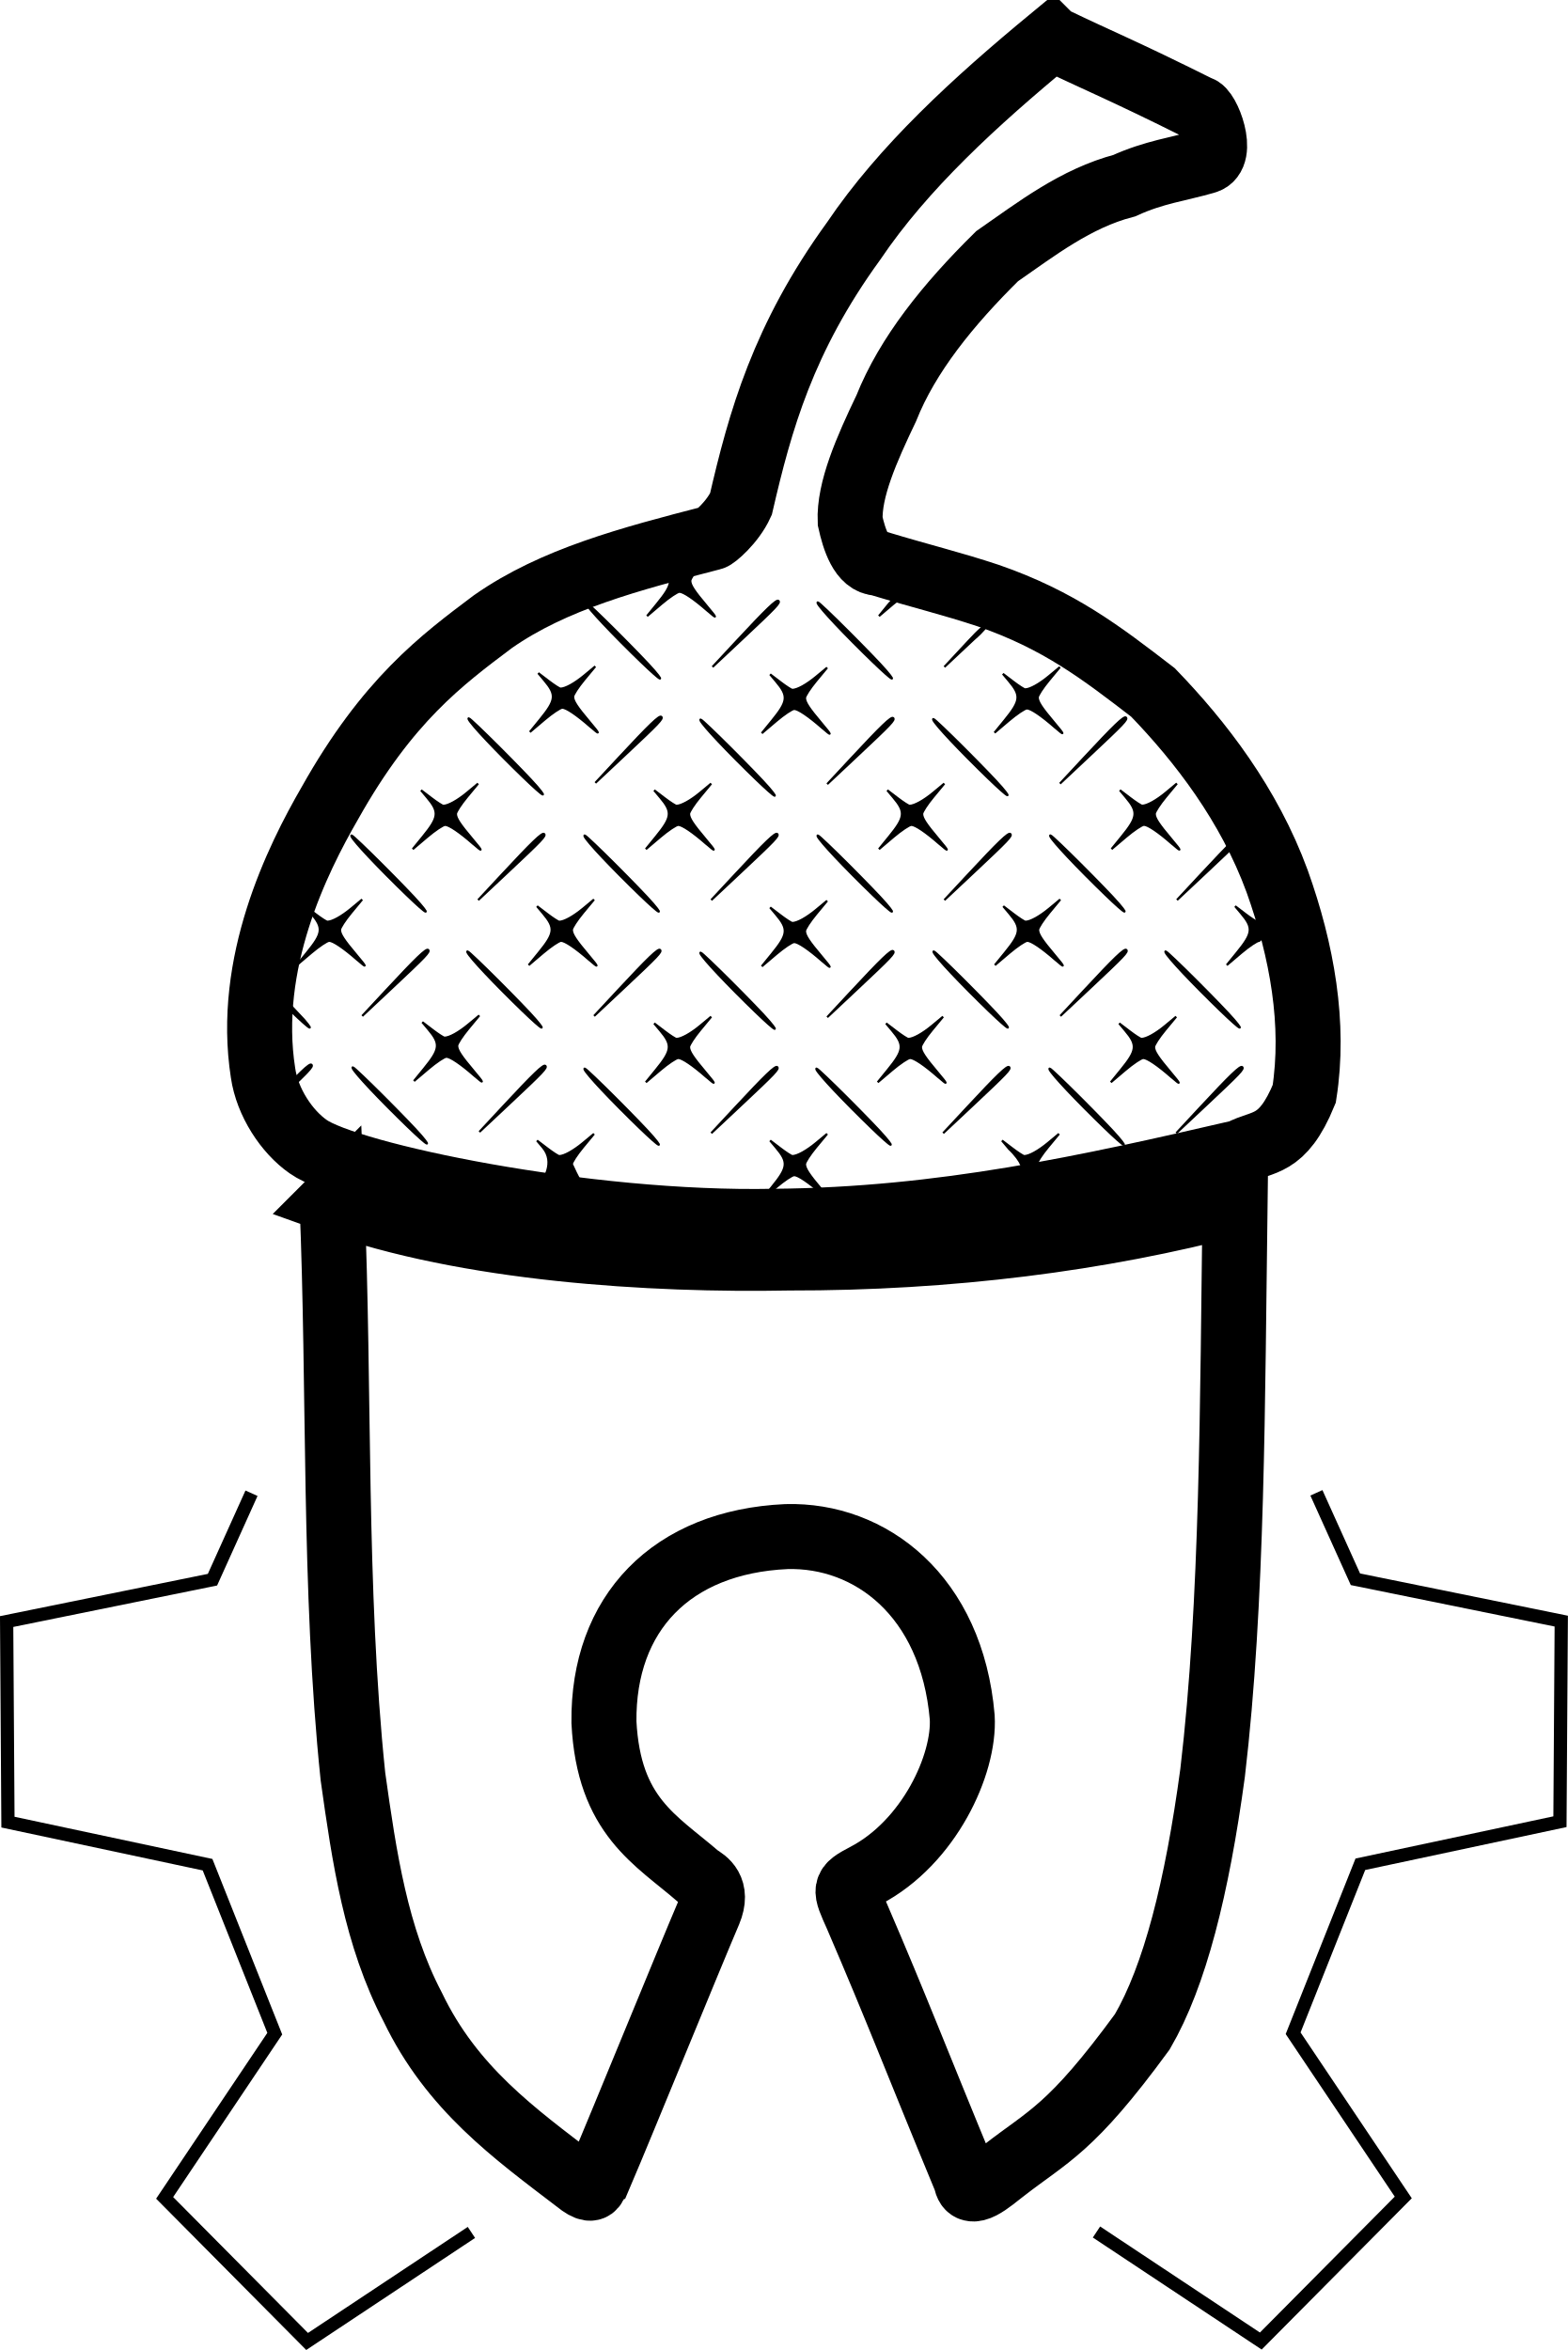
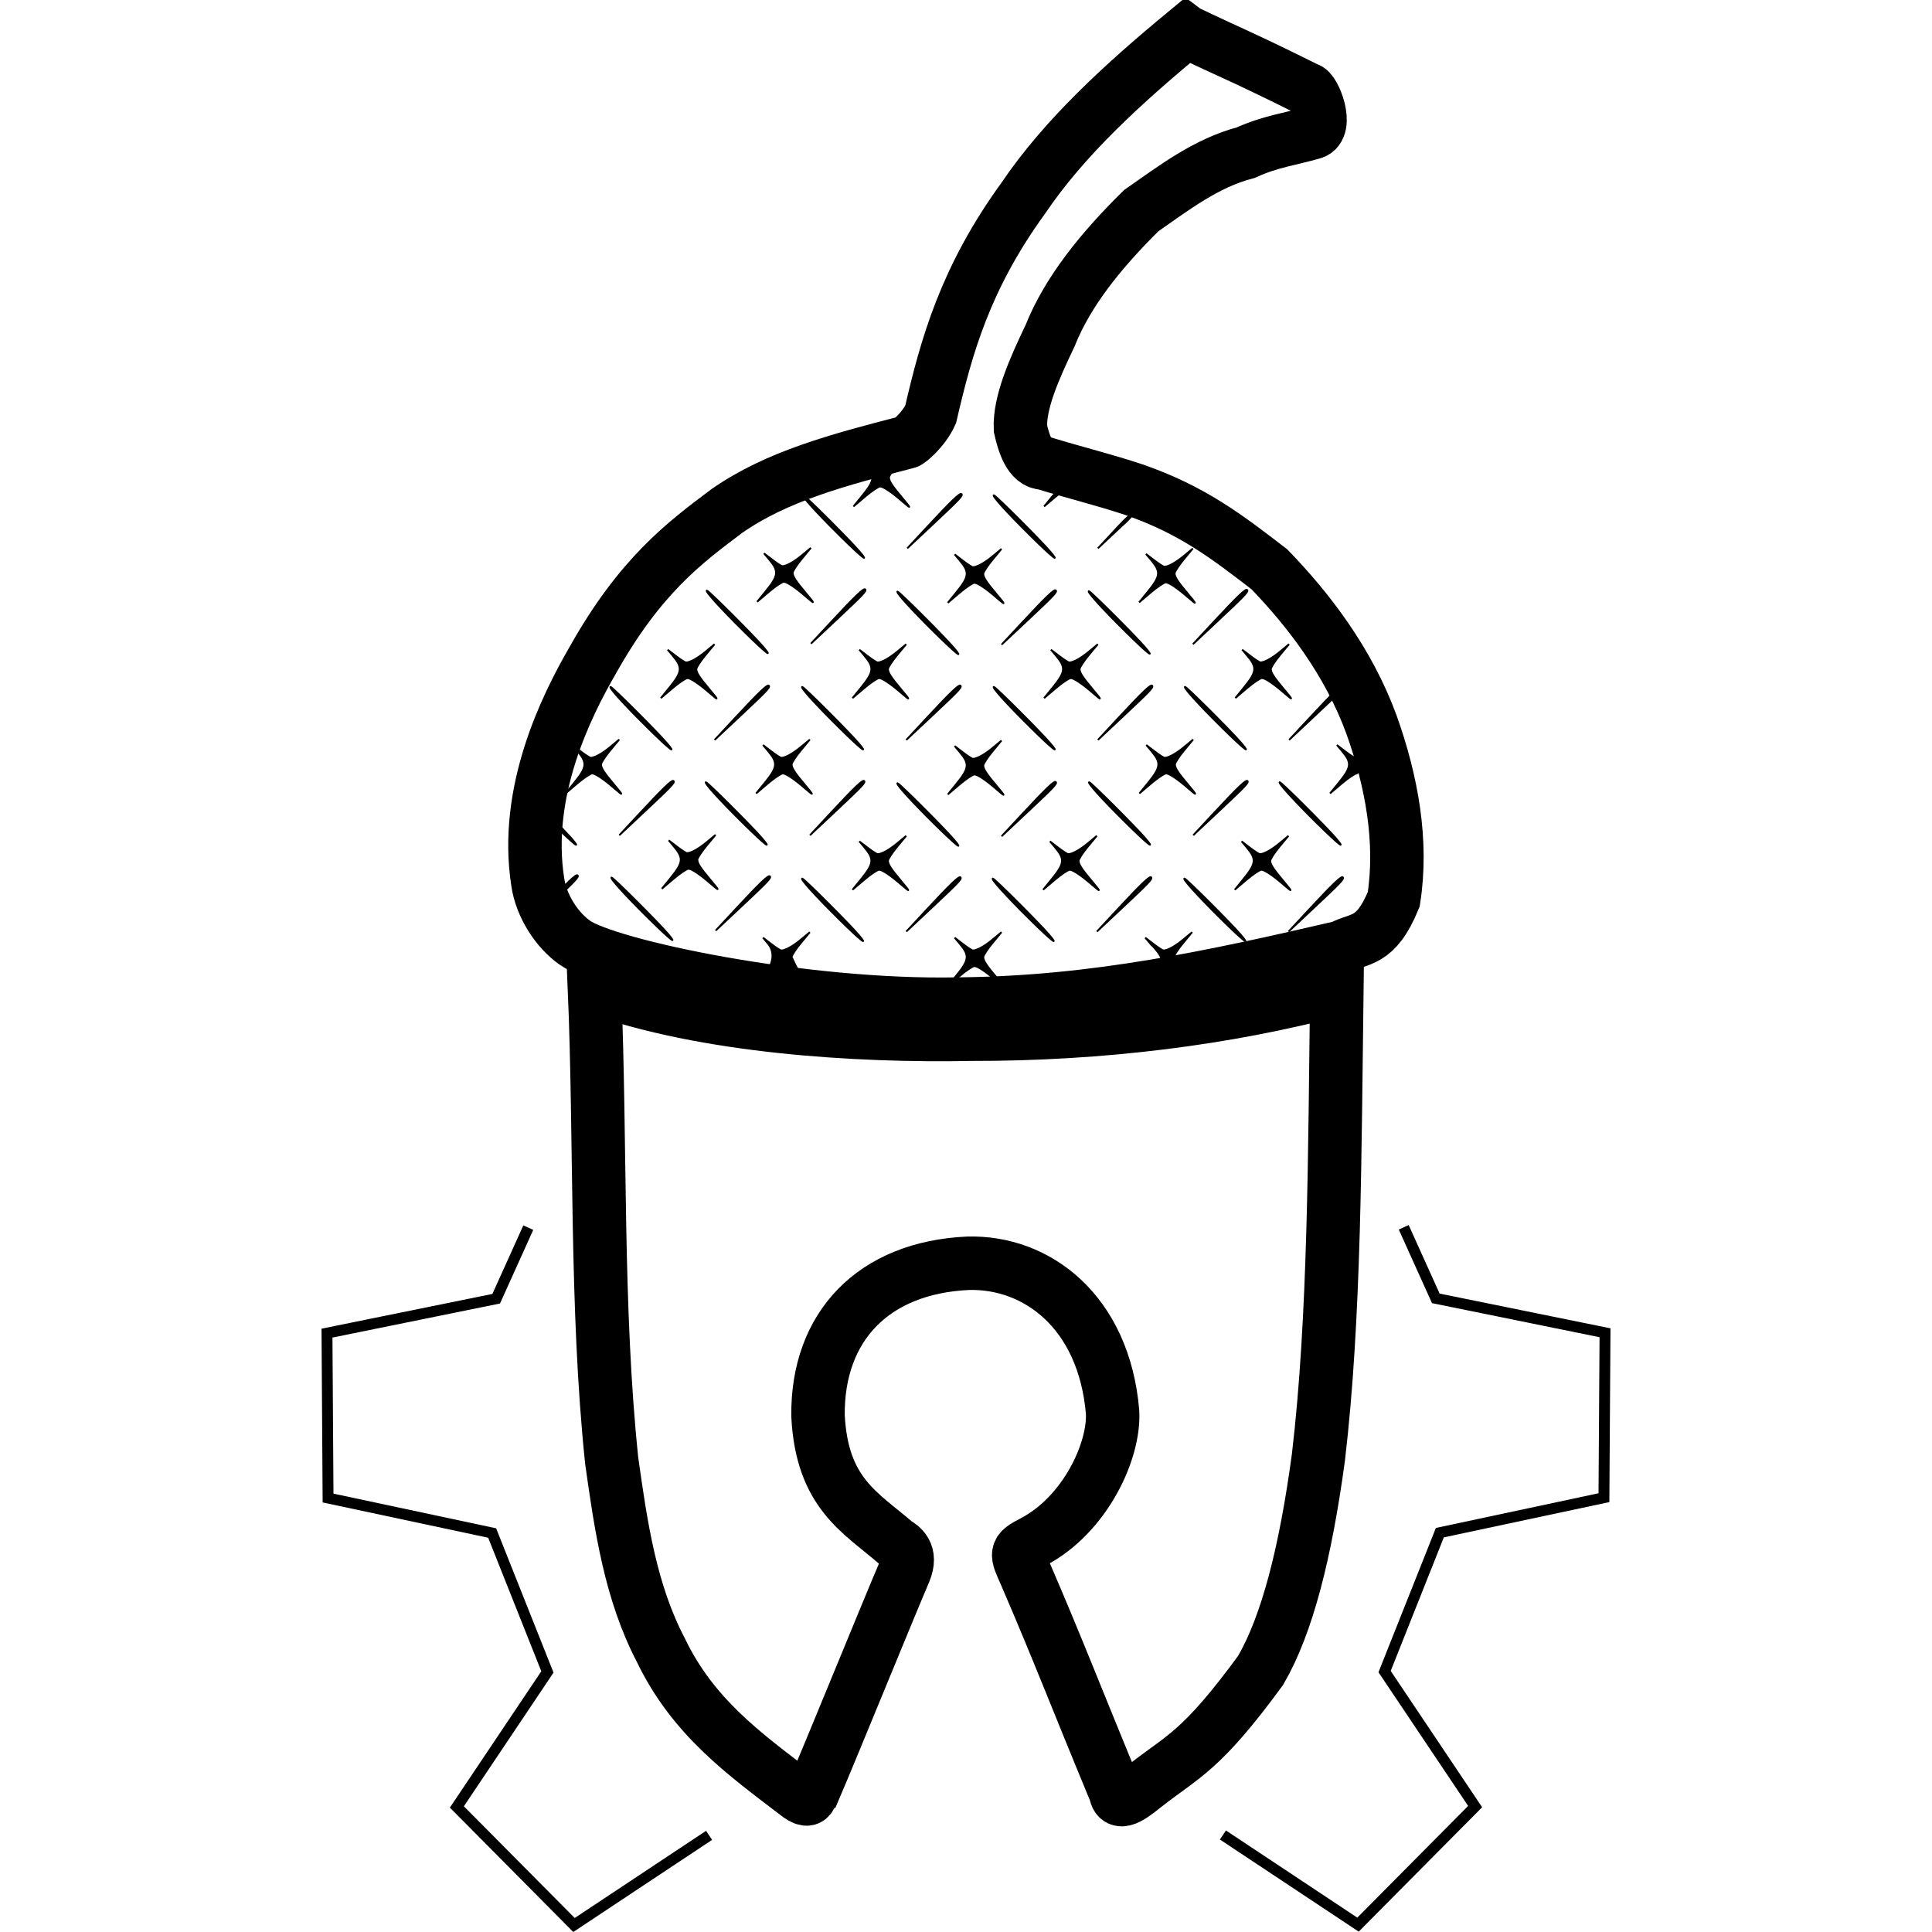
- <svg xmlns="http://www.w3.org/2000/svg" version="1.1" id="svg1414" width="118.48" height="177.589" viewBox="0 0 118.48 177.589">
+ <svg xmlns="http://www.w3.org/2000/svg" version="1.1" id="svg1414" width="512" height="512" viewBox="0 0 512 512">
  <defs id="defs1418" />
-   <path style="fill:none;stroke:#000000;stroke-width:1px;stroke-linecap:butt;stroke-linejoin:miter;stroke-opacity:1" d="m 82.857,168.672 12.416,8.24 10.766,-10.851 -8.322,-12.409 5.079,-12.77 15.083,-3.216 0.099,-15.158 -15.554,-3.163 -2.949,-6.533" id="path1428" />
-   <path style="fill:none;stroke:#000000;stroke-width:1px;stroke-linecap:butt;stroke-linejoin:miter;stroke-opacity:1" d="m 35.623,168.704 -12.416,8.24 -10.766,-10.851 8.322,-12.409 -5.079,-12.77 -15.083,-3.216 -0.099,-15.158 15.554,-3.163 2.949,-6.533" id="path1428-2" />
-   <path style="fill:none;stroke:#000000;stroke-width:4.913;stroke-linecap:butt;stroke-linejoin:miter;stroke-miterlimit:4;stroke-dasharray:none;stroke-opacity:1" d="m 79.485,2.895 c -5.828,4.813 -11.236,9.771 -14.979,15.32 -5.342,7.359 -7.068,13.615 -8.516,19.879 -0.639,1.405 -2.014,2.534 -2.17,2.543 -6.194,1.603 -11.974,3.117 -16.578,6.344 -3.876,2.912 -7.95,5.933 -12.312,13.707 -2.477,4.284 -6.348,12.104 -5.053,20.393 0.319,2.206 1.777,4.436 3.418,5.576 2.992,2.127 20.909,5.932 35.225,5.635 12.689,-0.108 23.724,-2.565 35.215,-5.225 1.67,-0.908 3.153,-0.328 4.822,-4.404 0.826,-5.272 -0.165,-10.801 -2.047,-16.064 -2.124,-5.794 -5.778,-10.537 -9.381,-14.268 -3.919,-3.016 -7.092,-5.463 -12.451,-7.32 -2.773,-0.92 -4.975,-1.438 -8.328,-2.449 -1.255,-0.021 -1.81,-1.842 -2.107,-3.18 -0.103,-2.376 1.241,-5.42 2.727,-8.529 1.61,-4.039 4.659,-7.823 8.375,-11.49 2.949,-2.046 5.939,-4.375 9.615,-5.334 2.257,-1.03 4.103,-1.241 6.139,-1.83 1.522,-0.419 0.125,-3.989 -0.496,-4.016 -6.04,-3.007 -7.196,-3.401 -11.117,-5.287 z M 25.084,90.741 c 0.605,14.304 0.106,29.327 1.586,43.506 0.858,6.116 1.735,12.107 4.52,17.43 2.951,6.147 7.668,9.532 12.396,13.141 1.751,1.434 1.219,-0.391 1.816,-0.605 1.553,-3.635 6.634,-16.111 8.188,-19.746 0.72,-1.736 -0.306,-2.339 -0.805,-2.645 -3.227,-2.797 -6.786,-4.554 -7.148,-11.676 -0.087,-8.228 5.104,-13.631 13.793,-14.027 6.324,-0.173 12.485,4.449 13.281,13.654 0.209,3.558 -2.505,9.458 -7.305,11.965 -1.697,0.887 -1.591,0.957 -0.652,3.07 3.07,7.131 4.419,10.74 8.238,19.965 0.229,1.55 1.979,-0.086 2.795,-0.699 3.459,-2.702 5.101,-3.106 10.533,-10.533 2.454,-4.219 4.131,-10.852 5.312,-19.572 1.526,-12.903 1.498,-28.174 1.695,-43.029 -10.105,2.672 -21.563,4.148 -33.688,4.126 -10.399,0.201 -24.387,-0.655 -34.557,-4.323 z" id="path1445" />
-   <g id="g2277" transform="translate(-28.13453,-8.727726)" style="stroke:#000000;fill:#000000">
-     <path id="path1044-7" d="m 84.525,84.518 c -2.168,-2.138 -3.676,-3.8 -3.446,-3.8 0.153,0 4.283,4.125 5.167,5.16 1.004,1.176 0.237,0.57 -1.721,-1.36 z m 7.906,-0.84 c 2.302,-2.474 3.062,-3.205 3.197,-3.071 0.146,0.146 -0.133,0.44 -2.743,2.889 l -2.24,2.102 z m -2.186,-2.344 c -0.994,-0.87 -1.801,-1.416 -2.095,-1.416 -0.158,0 -0.774,0.413 -1.368,0.917 l -1.081,0.917 0.764,-0.938 c 1.21,-1.486 1.251,-1.866 0.319,-2.973 l -0.453,-0.538 0.77,0.587 c 0.423,0.323 0.831,0.587 0.907,0.587 0.369,0 1.084,-0.395 1.817,-1.005 l 0.811,-0.675 -0.835,1.008 c -0.459,0.555 -0.835,1.133 -0.835,1.284 0,0.328 0.292,0.774 1.249,1.907 0.812,0.962 0.818,1.026 0.031,0.336 z" style="fill:#000000;stroke:#000000;stroke-width:0.16" />
-     <path id="path1044-1" d="m 93.379,75.663 c -2.168,-2.138 -3.676,-3.8 -3.446,-3.8 0.153,0 4.283,4.125 5.167,5.16 1.004,1.176 0.237,0.57 -1.721,-1.36 z m 7.906,-0.84 c 2.302,-2.474 3.062,-3.205 3.197,-3.071 0.146,0.146 -0.133,0.44 -2.743,2.889 l -2.24,2.102 z m -2.186,-2.344 c -0.994,-0.87 -1.801,-1.416 -2.095,-1.416 -0.158,0 -0.774,0.413 -1.368,0.917 l -1.081,0.917 0.764,-0.938 c 1.21,-1.486 1.251,-1.866 0.319,-2.973 l -0.453,-0.538 0.77,0.587 c 0.423,0.323 0.831,0.587 0.907,0.587 0.369,0 1.084,-0.395 1.817,-1.005 l 0.811,-0.675 -0.835,1.008 c -0.459,0.555 -0.835,1.133 -0.835,1.284 0,0.328 0.292,0.774 1.249,1.907 0.812,0.962 0.818,1.026 0.031,0.336 z" style="fill:#000000;stroke:#000000;stroke-width:0.16" />
-     <path id="path1044-6" d="m 75.764,75.663 c -2.168,-2.138 -3.676,-3.8 -3.446,-3.8 0.153,0 4.283,4.125 5.167,5.16 1.004,1.176 0.237,0.57 -1.721,-1.36 z m 7.906,-0.84 c 2.302,-2.474 3.062,-3.205 3.197,-3.071 0.146,0.146 -0.133,0.44 -2.743,2.889 l -2.24,2.102 z m -2.186,-2.344 c -0.994,-0.87 -1.801,-1.416 -2.095,-1.416 -0.158,0 -0.774,0.413 -1.368,0.917 l -1.081,0.917 0.764,-0.938 c 1.21,-1.486 1.251,-1.866 0.319,-2.973 l -0.453,-0.538 0.77,0.587 c 0.423,0.323 0.831,0.587 0.907,0.587 0.369,0 1.084,-0.395 1.817,-1.005 l 0.811,-0.675 -0.835,1.008 c -0.459,0.555 -0.835,1.133 -0.835,1.284 0,0.328 0.292,0.774 1.249,1.907 0.812,0.962 0.818,1.026 0.031,0.336 z" style="fill:#000000;stroke:#000000;stroke-width:0.16" />
-     <path id="path1044-9" d="m 84.525,66.902 c -2.168,-2.138 -3.676,-3.8 -3.446,-3.8 0.153,0 4.283,4.125 5.167,5.16 1.004,1.176 0.237,0.57 -1.721,-1.36 z m 7.906,-0.84 c 2.302,-2.474 3.062,-3.205 3.197,-3.071 0.146,0.146 -0.133,0.44 -2.743,2.889 l -2.24,2.102 z M 90.245,63.718 c -0.994,-0.87 -1.801,-1.416 -2.095,-1.416 -0.158,0 -0.774,0.413 -1.368,0.917 l -1.081,0.917 0.764,-0.938 c 1.21,-1.486 1.251,-1.866 0.319,-2.973 l -0.453,-0.538 0.77,0.587 c 0.423,0.323 0.831,0.587 0.907,0.587 0.369,0 1.084,-0.395 1.817,-1.005 l 0.811,-0.675 -0.835,1.008 c -0.459,0.555 -0.835,1.133 -0.835,1.284 0,0.328 0.292,0.774 1.249,1.907 0.812,0.962 0.818,1.026 0.031,0.336 z" style="fill:#000000;stroke:#000000;stroke-width:0.16" />
-     <path id="path1044-8" d="m 66.91,84.424 c -2.168,-2.138 -3.676,-3.8 -3.446,-3.8 0.153,0 4.283,4.125 5.167,5.16 1.004,1.176 0.237,0.57 -1.721,-1.36 z m 7.906,-0.84 c 2.302,-2.474 3.062,-3.205 3.197,-3.071 0.146,0.146 -0.133,0.44 -2.743,2.889 l -2.24,2.102 z M 72.629,81.241 c -0.994,-0.87 -1.801,-1.416 -2.095,-1.416 -0.158,0 -0.774,0.413 -1.368,0.917 l -1.081,0.917 0.764,-0.938 c 1.21,-1.486 1.251,-1.866 0.319,-2.973 l -0.453,-0.538 0.77,0.587 c 0.423,0.323 0.831,0.587 0.907,0.587 0.369,0 1.084,-0.395 1.817,-1.005 l 0.811,-0.675 -0.835,1.008 c -0.459,0.555 -0.835,1.133 -0.835,1.284 0,0.328 0.292,0.774 1.249,1.907 0.812,0.962 0.818,1.026 0.031,0.336 z" style="fill:#000000;stroke:#000000;stroke-width:0.16" />
-     <path id="path1044-13" d="m 58.242,93.186 c -2.168,-2.138 -3.676,-3.8 -3.446,-3.8 0.153,0 4.283,4.125 5.167,5.16 1.004,1.176 0.237,0.57 -1.721,-1.36 z m 7.906,-0.84 c 2.302,-2.474 3.062,-3.205 3.197,-3.071 0.146,0.146 -0.133,0.44 -2.743,2.889 l -2.24,2.102 z m -2.186,-2.344 c -0.994,-0.87 -1.801,-1.416 -2.095,-1.416 -0.158,0 -0.774,0.413 -1.368,0.917 l -1.081,0.917 0.764,-0.938 c 1.21,-1.486 1.251,-1.866 0.319,-2.973 l -0.453,-0.538 0.77,0.587 c 0.423,0.323 0.831,0.587 0.907,0.587 0.369,0 1.084,-0.395 1.817,-1.005 l 0.811,-0.675 -0.835,1.008 c -0.459,0.555 -0.835,1.133 -0.835,1.284 0,0.328 0.292,0.774 1.249,1.907 0.812,0.962 0.818,1.026 0.031,0.336 z" style="fill:#000000;stroke:#000000;stroke-width:0.16" />
-     <path id="path1044-3" d="m 75.764,93.279 c -2.168,-2.138 -3.676,-3.8 -3.446,-3.8 0.153,0 4.283,4.125 5.167,5.16 1.004,1.176 0.237,0.57 -1.721,-1.36 z m 7.906,-0.84 c 2.302,-2.474 3.062,-3.205 3.197,-3.071 0.146,0.146 -0.133,0.44 -2.743,2.889 l -2.24,2.102 z m -2.186,-2.344 c -0.994,-0.87 -1.801,-1.416 -2.095,-1.416 -0.158,0 -0.774,0.413 -1.368,0.917 l -1.081,0.917 0.764,-0.938 c 1.21,-1.486 1.251,-1.866 0.319,-2.973 l -0.453,-0.538 0.77,0.587 c 0.423,0.323 0.831,0.587 0.907,0.587 0.369,0 1.084,-0.395 1.817,-1.005 l 0.811,-0.675 -0.835,1.008 c -0.459,0.555 -0.835,1.133 -0.835,1.284 0,0.328 0.292,0.774 1.249,1.907 0.812,0.962 0.818,1.026 0.031,0.336 z" style="fill:#000000;stroke:#000000;stroke-width:0.16" />
-     <path id="path1044-37" d="m 93.286,93.279 c -2.168,-2.138 -3.676,-3.8 -3.446,-3.8 0.153,0 4.283,4.125 5.167,5.16 1.004,1.176 0.237,0.57 -1.721,-1.36 z m 7.906,-0.84 c 2.302,-2.474 3.062,-3.205 3.197,-3.071 0.146,0.146 -0.133,0.44 -2.743,2.889 l -2.24,2.102 z m -2.186,-2.344 c -0.994,-0.87 -1.801,-1.416 -2.095,-1.416 -0.158,0 -0.774,0.413 -1.368,0.917 l -1.081,0.917 0.764,-0.938 c 1.21,-1.486 1.251,-1.866 0.319,-2.973 l -0.453,-0.538 0.77,0.587 c 0.423,0.323 0.831,0.587 0.907,0.587 0.369,0 1.084,-0.395 1.817,-1.005 l 0.811,-0.675 -0.835,1.008 c -0.459,0.555 -0.835,1.133 -0.835,1.284 0,0.328 0.292,0.774 1.249,1.907 0.812,0.962 0.818,1.026 0.031,0.336 z" style="fill:#000000;stroke:#000000;stroke-width:0.16" />
-     <path id="path1044-98" d="m 102.141,84.424 c -2.168,-2.138 -3.676,-3.8 -3.446,-3.8 0.153,0 4.283,4.125 5.167,5.16 1.004,1.176 0.237,0.57 -1.721,-1.36 z m 7.906,-0.84 c 2.302,-2.474 3.062,-3.205 3.197,-3.071 0.146,0.146 -0.133,0.44 -2.743,2.889 l -2.24,2.102 z m -2.186,-2.344 c -0.994,-0.87 -1.801,-1.416 -2.095,-1.416 -0.158,0 -0.774,0.413 -1.368,0.917 l -1.081,0.917 0.764,-0.938 c 1.21,-1.486 1.251,-1.866 0.319,-2.973 l -0.453,-0.538 0.77,0.587 c 0.423,0.323 0.831,0.587 0.907,0.587 0.369,0 1.084,-0.395 1.817,-1.005 l 0.811,-0.675 -0.835,1.008 c -0.459,0.555 -0.835,1.133 -0.835,1.284 0,0.328 0.292,0.774 1.249,1.907 0.812,0.962 0.818,1.026 0.031,0.336 z" style="fill:#000000;stroke:#000000;stroke-width:0.16" />
-     <path id="path1044-67" d="m 110.956,75.658 c -2.168,-2.138 -3.676,-3.8 -3.446,-3.8 0.153,0 4.283,4.125 5.167,5.16 1.004,1.176 0.237,0.57 -1.721,-1.36 z m 7.906,-0.84 c 2.302,-2.474 3.062,-3.205 3.197,-3.071 0.146,0.146 -0.133,0.44 -2.743,2.889 l -2.24,2.102 z m -2.186,-2.344 c -0.994,-0.87 -1.801,-1.416 -2.095,-1.416 -0.158,0 -0.774,0.413 -1.368,0.917 l -1.081,0.917 0.764,-0.938 c 1.21,-1.486 1.251,-1.866 0.319,-2.973 l -0.453,-0.538 0.77,0.587 c 0.423,0.323 0.831,0.587 0.907,0.587 0.369,0 1.084,-0.395 1.817,-1.005 l 0.811,-0.675 -0.835,1.008 c -0.459,0.555 -0.835,1.133 -0.835,1.284 0,0.328 0.292,0.774 1.249,1.907 0.812,0.962 0.818,1.026 0.031,0.336 z" style="fill:#000000;stroke:#000000;stroke-width:0.16" />
-     <path id="path1044-0" d="m 102.113,66.863 c -2.168,-2.138 -3.676,-3.8 -3.446,-3.8 0.153,0 4.283,4.125 5.167,5.16 1.004,1.176 0.237,0.57 -1.721,-1.36 z m 7.906,-0.84 c 2.302,-2.474 3.062,-3.205 3.197,-3.071 0.146,0.146 -0.133,0.44 -2.743,2.889 l -2.24,2.102 z m -2.186,-2.344 c -0.994,-0.87 -1.801,-1.416 -2.095,-1.416 -0.158,0 -0.774,0.413 -1.368,0.917 l -1.081,0.917 0.764,-0.938 c 1.21,-1.486 1.251,-1.866 0.319,-2.973 l -0.453,-0.538 0.77,0.587 c 0.423,0.323 0.831,0.587 0.907,0.587 0.369,0 1.084,-0.395 1.817,-1.005 l 0.811,-0.675 -0.835,1.008 c -0.459,0.555 -0.835,1.133 -0.835,1.284 0,0.328 0.292,0.774 1.249,1.907 0.812,0.962 0.818,1.026 0.031,0.336 z" style="fill:#000000;stroke:#000000;stroke-width:0.16" />
-     <path id="path1044-4" d="m 119.663,84.424 c -2.168,-2.138 -3.676,-3.8 -3.446,-3.8 0.153,0 4.283,4.125 5.167,5.16 1.004,1.176 0.237,0.57 -1.721,-1.36 z m 3.625,-4.6 c -0.158,0 -0.774,0.413 -1.368,0.917 l -1.081,0.917 0.764,-0.938 c 1.21,-1.486 1.251,-1.866 0.319,-2.973 l -0.453,-0.538 0.77,0.587 c 0.423,0.323 0.831,0.587 0.907,0.587 0.357,0.378 0.68,1.043 0.143,1.44 z" style="fill:#000000;stroke:#000000;stroke-width:0.16" />
-     <path id="path1044-84" d="m 110.902,93.279 c -2.168,-2.138 -3.676,-3.8 -3.446,-3.8 0.153,0 4.283,4.125 5.167,5.16 1.004,1.176 0.237,0.57 -1.721,-1.36 z m 7.906,-0.84 c 2.302,-2.474 3.062,-3.205 3.197,-3.071 0.146,0.146 -0.133,0.44 -2.743,2.889 l -2.24,2.102 z m -2.186,-2.344 c -0.994,-0.87 -1.801,-1.416 -2.095,-1.416 -0.158,0 -0.774,0.413 -1.368,0.917 l -1.081,0.917 0.764,-0.938 c 1.21,-1.486 1.251,-1.866 0.319,-2.973 l -0.453,-0.538 0.77,0.587 c 0.423,0.323 0.831,0.587 0.907,0.587 0.369,0 1.084,-0.395 1.817,-1.005 l 0.811,-0.675 -0.835,1.008 c -0.459,0.555 -0.835,1.133 -0.835,1.284 0,0.328 0.292,0.774 1.249,1.907 0.812,0.962 0.818,1.026 0.031,0.336 z" style="fill:#000000;stroke:#000000;stroke-width:0.16" />
-     <path id="path1044-81" d="m 104.306,95.457 -0.453,-0.538 0.77,0.587 c 0.423,0.323 0.831,0.587 0.907,0.587 0.369,0 1.084,-0.395 1.817,-1.005 l 0.811,-0.675 -0.835,1.008 c -0.459,0.555 -0.835,1.133 -0.835,1.284 -2.591,0.56 0.22,1.131 -2.182,-1.249 z" style="fill:#000000;stroke:#000000;stroke-width:0.16" />
-     <path id="path1044-68" d="m 90.245,98.949 c -0.994,-0.87 -1.801,-1.416 -2.095,-1.416 -0.158,0 -0.774,0.413 -1.368,0.917 l -1.081,0.917 0.764,-0.938 c 1.21,-1.486 1.251,-1.866 0.319,-2.973 l -0.453,-0.538 0.77,0.587 c 0.423,0.323 0.831,0.587 0.907,0.587 0.369,0 1.084,-0.395 1.817,-1.005 l 0.811,-0.675 -0.835,1.008 c -0.459,0.555 -0.835,1.133 -0.835,1.284 0,0.328 0.292,0.774 1.249,1.907 0.812,0.962 0.818,1.026 0.031,0.336 z" style="fill:#000000;stroke:#000000;stroke-width:0.16" />
-     <path id="path1044-52" d="m 70.534,97.533 c -4.745,3.122 0.482,0.16 -1.367,-2.076 l -0.453,-0.538 0.77,0.587 c 0.423,0.323 0.831,0.587 0.907,0.587 0.369,0 1.084,-0.395 1.817,-1.005 l 0.811,-0.675 -0.835,1.008 c -0.459,0.555 -0.835,1.133 -0.835,1.284 1.72,3.842 2.464,2.586 -0.815,0.827 z" style="fill:#000000;stroke:#000000;stroke-width:0.16" />
-     <path id="path1044-19" d="m 49.387,84.424 c -1.411,-1.701 -1.393,-1.998 1.721,1.36 1.004,1.176 0.237,0.57 -1.721,-1.36 z m 7.906,-0.84 c 2.302,-2.474 3.062,-3.205 3.197,-3.071 0.146,0.146 -0.133,0.44 -2.743,2.889 l -2.24,2.102 z m -2.186,-2.344 c -0.994,-0.87 -1.801,-1.416 -2.095,-1.416 -0.158,0 -0.774,0.413 -1.368,0.917 l -1.081,0.917 0.764,-0.938 c 1.21,-1.486 1.251,-1.866 0.319,-2.973 l -0.453,-0.538 0.77,0.587 c 0.423,0.323 0.831,0.587 0.907,0.587 0.369,0 1.084,-0.395 1.817,-1.005 l 0.811,-0.675 -0.835,1.008 c -0.459,0.555 -0.835,1.133 -0.835,1.284 0,0.328 0.292,0.774 1.249,1.907 0.812,0.962 0.818,1.026 0.031,0.336 z" style="fill:#000000;stroke:#000000;stroke-width:0.16" />
-     <path id="path1044-96" d="m 58.148,75.663 c -2.168,-2.138 -3.676,-3.8 -3.446,-3.8 0.153,0 4.283,4.125 5.167,5.16 1.004,1.176 0.237,0.57 -1.721,-1.36 z m 7.906,-0.84 c 2.302,-2.474 3.062,-3.205 3.197,-3.071 0.146,0.146 -0.133,0.44 -2.743,2.889 l -2.24,2.102 z m -2.186,-2.344 c -0.994,-0.87 -1.801,-1.416 -2.095,-1.416 -0.158,0 -0.774,0.413 -1.368,0.917 l -1.081,0.917 0.764,-0.938 c 1.21,-1.486 1.251,-1.866 0.319,-2.973 l -0.453,-0.538 0.77,0.587 c 0.423,0.323 0.831,0.587 0.907,0.587 0.369,0 1.084,-0.395 1.817,-1.005 l 0.811,-0.675 -0.835,1.008 c -0.459,0.555 -0.835,1.133 -0.835,1.284 0,0.328 0.292,0.774 1.249,1.907 0.812,0.962 0.818,1.026 0.031,0.336 z" style="fill:#000000;stroke:#000000;stroke-width:0.16" />
-     <path id="path1044-06" d="m 67.003,66.809 c -2.168,-2.138 -3.676,-3.8 -3.446,-3.8 0.153,0 4.283,4.125 5.167,5.16 1.004,1.176 0.237,0.57 -1.721,-1.36 z m 7.906,-0.84 c 2.302,-2.474 3.062,-3.205 3.197,-3.071 0.146,0.146 -0.133,0.44 -2.743,2.889 l -2.24,2.102 z m -2.186,-2.344 c -0.994,-0.87 -1.801,-1.416 -2.095,-1.416 -0.158,0 -0.774,0.413 -1.368,0.917 l -1.081,0.917 0.764,-0.938 c 1.21,-1.486 1.251,-1.866 0.319,-2.973 l -0.453,-0.538 0.77,0.587 c 0.423,0.323 0.831,0.587 0.907,0.587 0.369,0 1.084,-0.395 1.817,-1.005 l 0.811,-0.675 -0.835,1.008 c -0.459,0.555 -0.835,1.133 -0.835,1.284 0,0.328 0.292,0.774 1.249,1.907 0.812,0.962 0.818,1.026 0.031,0.336 z" style="fill:#000000;stroke:#000000;stroke-width:0.16" />
-     <path id="path1044-49" d="m 75.857,58.048 c -2.168,-2.138 -3.676,-3.8 -3.446,-3.8 0.153,0 4.283,4.125 5.167,5.16 1.004,1.176 0.237,0.57 -1.721,-1.36 z m 7.906,-0.84 c 2.302,-2.474 3.062,-3.205 3.197,-3.071 0.146,0.146 -0.133,0.44 -2.743,2.889 l -2.24,2.102 z m -2.186,-2.344 c -0.994,-0.87 -1.801,-1.416 -2.095,-1.416 -0.158,0 -0.774,0.413 -1.368,0.917 l -1.081,0.917 0.764,-0.938 c 1.21,-1.486 1.251,-1.866 0.319,-2.973 l -0.453,-0.538 0.77,0.587 c 0.423,0.323 0.831,0.587 0.907,0.587 0.369,0 1.084,-0.395 1.817,-1.005 l 0.811,-0.675 -0.835,1.008 c -0.459,0.555 -0.835,1.133 -0.835,1.284 0,0.328 0.292,0.774 1.249,1.907 0.812,0.962 0.818,1.026 0.031,0.336 z" style="fill:#000000;stroke:#000000;stroke-width:0.16" />
-     <path id="path1044-90" d="m 93.379,58.048 c -2.168,-2.138 -3.676,-3.8 -3.446,-3.8 0.153,0 4.283,4.125 5.167,5.16 1.004,1.176 0.237,0.57 -1.721,-1.36 z m 7.906,-0.84 c 1.727,-1.891 1.852,-1.384 0.454,-0.182 l -2.24,2.102 z m -5.649,-2.843 -1.081,0.917 0.764,-0.938 c 3.004,-3.331 3.041,-2.014 0.317,0.021 z" style="fill:#000000;stroke:#000000;stroke-width:0.16" />
-     <path id="path1044-89" d="m 48.472,92.259 c 2.302,-2.474 3.062,-3.205 3.197,-3.071 0.146,0.146 -0.133,0.44 -2.743,2.889 -1.196,1.027 -1.191,1.071 -0.454,0.182 z" style="fill:#000000;stroke:#000000;stroke-width:0.16" />
+   <g id="g866" transform="matrix(2.883068,0,0,2.883068,85.2075,-964.1306)">
+     <path id="path1428" d="m 82.857,503.083 12.416,8.24 10.766,-10.851 -8.322,-12.409 5.079,-12.77 15.083,-3.216 0.099,-15.158 -15.554,-3.163 -2.949,-6.533" style="fill:none;stroke:#000000;stroke-width:1px;stroke-linecap:butt;stroke-linejoin:miter;stroke-opacity:1" />
+     <path id="path1428-2" d="m 35.623,503.116 -12.416,8.24 -10.766,-10.851 8.322,-12.409 -5.079,-12.77 -15.083,-3.216 -0.099,-15.158 15.554,-3.163 2.949,-6.533" style="fill:none;stroke:#000000;stroke-width:1px;stroke-linecap:butt;stroke-linejoin:miter;stroke-opacity:1" />
+     <path id="path1445" d="m 79.485,337.307 c -5.828,4.813 -11.236,9.771 -14.979,15.32 -5.342,7.359 -7.068,13.615 -8.516,19.879 -0.639,1.405 -2.014,2.534 -2.17,2.543 -6.194,1.603 -11.974,3.117 -16.578,6.344 -3.876,2.912 -7.95,5.933 -12.312,13.707 -2.477,4.284 -6.348,12.104 -5.053,20.393 0.319,2.206 1.777,4.436 3.418,5.576 2.992,2.127 20.909,5.932 35.225,5.635 12.689,-0.108 23.724,-2.565 35.215,-5.225 1.67,-0.908 3.153,-0.328 4.822,-4.404 0.826,-5.272 -0.165,-10.801 -2.047,-16.064 -2.124,-5.794 -5.778,-10.537 -9.381,-14.268 -3.919,-3.016 -7.092,-5.463 -12.451,-7.32 -2.773,-0.92 -4.975,-1.438 -8.328,-2.449 -1.255,-0.021 -1.81,-1.842 -2.107,-3.18 -0.103,-2.376 1.241,-5.42 2.727,-8.529 1.61,-4.038 4.659,-7.823 8.375,-11.49 2.949,-2.046 5.939,-4.375 9.615,-5.334 2.257,-1.03 4.103,-1.241 6.139,-1.83 1.522,-0.419 0.125,-3.989 -0.496,-4.016 -6.04,-3.007 -7.196,-3.401 -11.117,-5.287 z M 25.084,425.152 c 0.605,14.304 0.106,29.327 1.586,43.506 0.858,6.116 1.735,12.107 4.52,17.43 2.951,6.147 7.668,9.532 12.396,13.141 1.751,1.434 1.219,-0.391 1.816,-0.605 1.553,-3.635 6.634,-16.111 8.188,-19.746 0.72,-1.736 -0.306,-2.339 -0.805,-2.645 -3.227,-2.797 -6.786,-4.554 -7.148,-11.676 -0.087,-8.228 5.104,-13.631 13.793,-14.027 6.324,-0.173 12.485,4.449 13.281,13.654 0.209,3.558 -2.505,9.458 -7.305,11.965 -1.697,0.887 -1.591,0.957 -0.652,3.07 3.07,7.131 4.419,10.74 8.238,19.965 0.229,1.55 1.979,-0.086 2.795,-0.699 3.459,-2.702 5.101,-3.106 10.533,-10.533 2.454,-4.219 4.131,-10.852 5.312,-19.572 1.526,-12.903 1.498,-28.174 1.695,-43.029 -10.105,2.672 -21.563,4.148 -33.688,4.126 C 49.242,429.676 35.254,428.82 25.084,425.152 Z" style="fill:none;stroke:#000000;stroke-width:4.913;stroke-linecap:butt;stroke-linejoin:miter;stroke-miterlimit:4;stroke-dasharray:none;stroke-opacity:1" />
+     <g style="fill:#000000;stroke:#000000" transform="translate(-28.13453,325.6837)" id="g2277">
+       <path style="fill:#000000;stroke:#000000;stroke-width:0.16" d="m 84.525,84.518 c -2.168,-2.138 -3.676,-3.8 -3.446,-3.8 0.153,0 4.283,4.125 5.167,5.16 1.004,1.176 0.237,0.57 -1.721,-1.36 z m 7.906,-0.84 c 2.302,-2.474 3.062,-3.205 3.197,-3.071 0.146,0.146 -0.133,0.44 -2.743,2.889 l -2.24,2.102 z m -2.186,-2.344 c -0.994,-0.87 -1.801,-1.416 -2.095,-1.416 -0.158,0 -0.774,0.413 -1.368,0.917 l -1.081,0.917 0.764,-0.938 c 1.21,-1.486 1.251,-1.866 0.319,-2.973 l -0.453,-0.538 0.77,0.587 c 0.423,0.323 0.831,0.587 0.907,0.587 0.369,0 1.084,-0.395 1.817,-1.005 l 0.811,-0.675 -0.835,1.008 c -0.459,0.555 -0.835,1.133 -0.835,1.284 0,0.328 0.292,0.774 1.249,1.907 0.812,0.962 0.818,1.026 0.031,0.336 z" id="path1044-7" />
+       <path style="fill:#000000;stroke:#000000;stroke-width:0.16" d="m 93.379,75.663 c -2.168,-2.138 -3.676,-3.8 -3.446,-3.8 0.153,0 4.283,4.125 5.167,5.16 1.004,1.176 0.237,0.57 -1.721,-1.36 z m 7.906,-0.84 c 2.302,-2.474 3.062,-3.205 3.197,-3.071 0.146,0.146 -0.133,0.44 -2.743,2.889 l -2.24,2.102 z m -2.186,-2.344 c -0.994,-0.87 -1.801,-1.416 -2.095,-1.416 -0.158,0 -0.774,0.413 -1.368,0.917 l -1.081,0.917 0.764,-0.938 c 1.21,-1.486 1.251,-1.866 0.319,-2.973 l -0.453,-0.538 0.77,0.587 c 0.423,0.323 0.831,0.587 0.907,0.587 0.369,0 1.084,-0.395 1.817,-1.005 l 0.811,-0.675 -0.835,1.008 c -0.459,0.555 -0.835,1.133 -0.835,1.284 0,0.328 0.292,0.774 1.249,1.907 0.812,0.962 0.818,1.026 0.031,0.336 z" id="path1044-1" />
+       <path style="fill:#000000;stroke:#000000;stroke-width:0.16" d="m 75.764,75.663 c -2.168,-2.138 -3.676,-3.8 -3.446,-3.8 0.153,0 4.283,4.125 5.167,5.16 1.004,1.176 0.237,0.57 -1.721,-1.36 z m 7.906,-0.84 c 2.302,-2.474 3.062,-3.205 3.197,-3.071 0.146,0.146 -0.133,0.44 -2.743,2.889 l -2.24,2.102 z m -2.186,-2.344 c -0.994,-0.87 -1.801,-1.416 -2.095,-1.416 -0.158,0 -0.774,0.413 -1.368,0.917 l -1.081,0.917 0.764,-0.938 c 1.21,-1.486 1.251,-1.866 0.319,-2.973 l -0.453,-0.538 0.77,0.587 c 0.423,0.323 0.831,0.587 0.907,0.587 0.369,0 1.084,-0.395 1.817,-1.005 l 0.811,-0.675 -0.835,1.008 c -0.459,0.555 -0.835,1.133 -0.835,1.284 0,0.328 0.292,0.774 1.249,1.907 0.812,0.962 0.818,1.026 0.031,0.336 z" id="path1044-6" />
+       <path style="fill:#000000;stroke:#000000;stroke-width:0.16" d="m 84.525,66.902 c -2.168,-2.138 -3.676,-3.8 -3.446,-3.8 0.153,0 4.283,4.125 5.167,5.16 1.004,1.176 0.237,0.57 -1.721,-1.36 z m 7.906,-0.84 c 2.302,-2.474 3.062,-3.205 3.197,-3.071 0.146,0.146 -0.133,0.44 -2.743,2.889 l -2.24,2.102 z M 90.245,63.718 c -0.994,-0.87 -1.801,-1.416 -2.095,-1.416 -0.158,0 -0.774,0.413 -1.368,0.917 l -1.081,0.917 0.764,-0.938 c 1.21,-1.486 1.251,-1.866 0.319,-2.973 l -0.453,-0.538 0.77,0.587 c 0.423,0.323 0.831,0.587 0.907,0.587 0.369,0 1.084,-0.395 1.817,-1.005 l 0.811,-0.675 -0.835,1.008 c -0.459,0.555 -0.835,1.133 -0.835,1.284 0,0.328 0.292,0.774 1.249,1.907 0.812,0.962 0.818,1.026 0.031,0.336 z" id="path1044-9" />
+       <path style="fill:#000000;stroke:#000000;stroke-width:0.16" d="m 66.91,84.424 c -2.168,-2.138 -3.676,-3.8 -3.446,-3.8 0.153,0 4.283,4.125 5.167,5.16 1.004,1.176 0.237,0.57 -1.721,-1.36 z m 7.906,-0.84 c 2.302,-2.474 3.062,-3.205 3.197,-3.071 0.146,0.146 -0.133,0.44 -2.743,2.889 l -2.24,2.102 z M 72.629,81.241 c -0.994,-0.87 -1.801,-1.416 -2.095,-1.416 -0.158,0 -0.774,0.413 -1.368,0.917 l -1.081,0.917 0.764,-0.938 c 1.21,-1.486 1.251,-1.866 0.319,-2.973 l -0.453,-0.538 0.77,0.587 c 0.423,0.323 0.831,0.587 0.907,0.587 0.369,0 1.084,-0.395 1.817,-1.005 l 0.811,-0.675 -0.835,1.008 c -0.459,0.555 -0.835,1.133 -0.835,1.284 0,0.328 0.292,0.774 1.249,1.907 0.812,0.962 0.818,1.026 0.031,0.336 z" id="path1044-8" />
+       <path style="fill:#000000;stroke:#000000;stroke-width:0.16" d="m 58.242,93.186 c -2.168,-2.138 -3.676,-3.8 -3.446,-3.8 0.153,0 4.283,4.125 5.167,5.16 1.004,1.176 0.237,0.57 -1.721,-1.36 z m 7.906,-0.84 c 2.302,-2.474 3.062,-3.205 3.197,-3.071 0.146,0.146 -0.133,0.44 -2.743,2.889 l -2.24,2.102 z m -2.186,-2.344 c -0.994,-0.87 -1.801,-1.416 -2.095,-1.416 -0.158,0 -0.774,0.413 -1.368,0.917 l -1.081,0.917 0.764,-0.938 c 1.21,-1.486 1.251,-1.866 0.319,-2.973 l -0.453,-0.538 0.77,0.587 c 0.423,0.323 0.831,0.587 0.907,0.587 0.369,0 1.084,-0.395 1.817,-1.005 l 0.811,-0.675 -0.835,1.008 c -0.459,0.555 -0.835,1.133 -0.835,1.284 0,0.328 0.292,0.774 1.249,1.907 0.812,0.962 0.818,1.026 0.031,0.336 z" id="path1044-13" />
+       <path style="fill:#000000;stroke:#000000;stroke-width:0.16" d="m 75.764,93.279 c -2.168,-2.138 -3.676,-3.8 -3.446,-3.8 0.153,0 4.283,4.125 5.167,5.16 1.004,1.176 0.237,0.57 -1.721,-1.36 z m 7.906,-0.84 c 2.302,-2.474 3.062,-3.205 3.197,-3.071 0.146,0.146 -0.133,0.44 -2.743,2.889 l -2.24,2.102 z m -2.186,-2.344 c -0.994,-0.87 -1.801,-1.416 -2.095,-1.416 -0.158,0 -0.774,0.413 -1.368,0.917 l -1.081,0.917 0.764,-0.938 c 1.21,-1.486 1.251,-1.866 0.319,-2.973 l -0.453,-0.538 0.77,0.587 c 0.423,0.323 0.831,0.587 0.907,0.587 0.369,0 1.084,-0.395 1.817,-1.005 l 0.811,-0.675 -0.835,1.008 c -0.459,0.555 -0.835,1.133 -0.835,1.284 0,0.328 0.292,0.774 1.249,1.907 0.812,0.962 0.818,1.026 0.031,0.336 z" id="path1044-3" />
+       <path style="fill:#000000;stroke:#000000;stroke-width:0.16" d="m 93.286,93.279 c -2.168,-2.138 -3.676,-3.8 -3.446,-3.8 0.153,0 4.283,4.125 5.167,5.16 1.004,1.176 0.237,0.57 -1.721,-1.36 z m 7.906,-0.84 c 2.302,-2.474 3.062,-3.205 3.197,-3.071 0.146,0.146 -0.133,0.44 -2.743,2.889 l -2.24,2.102 z m -2.186,-2.344 c -0.994,-0.87 -1.801,-1.416 -2.095,-1.416 -0.158,0 -0.774,0.413 -1.368,0.917 l -1.081,0.917 0.764,-0.938 c 1.21,-1.486 1.251,-1.866 0.319,-2.973 l -0.453,-0.538 0.77,0.587 c 0.423,0.323 0.831,0.587 0.907,0.587 0.369,0 1.084,-0.395 1.817,-1.005 l 0.811,-0.675 -0.835,1.008 c -0.459,0.555 -0.835,1.133 -0.835,1.284 0,0.328 0.292,0.774 1.249,1.907 0.812,0.962 0.818,1.026 0.031,0.336 z" id="path1044-37" />
+       <path style="fill:#000000;stroke:#000000;stroke-width:0.16" d="m 102.141,84.424 c -2.168,-2.138 -3.676,-3.8 -3.446,-3.8 0.153,0 4.283,4.125 5.167,5.16 1.004,1.176 0.237,0.57 -1.721,-1.36 z m 7.906,-0.84 c 2.302,-2.474 3.062,-3.205 3.197,-3.071 0.146,0.146 -0.133,0.44 -2.743,2.889 l -2.24,2.102 z m -2.186,-2.344 c -0.994,-0.87 -1.801,-1.416 -2.095,-1.416 -0.158,0 -0.774,0.413 -1.368,0.917 l -1.081,0.917 0.764,-0.938 c 1.21,-1.486 1.251,-1.866 0.319,-2.973 l -0.453,-0.538 0.77,0.587 c 0.423,0.323 0.831,0.587 0.907,0.587 0.369,0 1.084,-0.395 1.817,-1.005 l 0.811,-0.675 -0.835,1.008 c -0.459,0.555 -0.835,1.133 -0.835,1.284 0,0.328 0.292,0.774 1.249,1.907 0.812,0.962 0.818,1.026 0.031,0.336 z" id="path1044-98" />
+       <path style="fill:#000000;stroke:#000000;stroke-width:0.16" d="m 110.956,75.658 c -2.168,-2.138 -3.676,-3.8 -3.446,-3.8 0.153,0 4.283,4.125 5.167,5.16 1.004,1.176 0.237,0.57 -1.721,-1.36 z m 7.906,-0.84 c 2.302,-2.474 3.062,-3.205 3.197,-3.071 0.146,0.146 -0.133,0.44 -2.743,2.889 l -2.24,2.102 z m -2.186,-2.344 c -0.994,-0.87 -1.801,-1.416 -2.095,-1.416 -0.158,0 -0.774,0.413 -1.368,0.917 l -1.081,0.917 0.764,-0.938 c 1.21,-1.486 1.251,-1.866 0.319,-2.973 l -0.453,-0.538 0.77,0.587 c 0.423,0.323 0.831,0.587 0.907,0.587 0.369,0 1.084,-0.395 1.817,-1.005 l 0.811,-0.675 -0.835,1.008 c -0.459,0.555 -0.835,1.133 -0.835,1.284 0,0.328 0.292,0.774 1.249,1.907 0.812,0.962 0.818,1.026 0.031,0.336 z" id="path1044-67" />
+       <path style="fill:#000000;stroke:#000000;stroke-width:0.16" d="m 102.113,66.863 c -2.168,-2.138 -3.676,-3.8 -3.446,-3.8 0.153,0 4.283,4.125 5.167,5.16 1.004,1.176 0.237,0.57 -1.721,-1.36 z m 7.906,-0.84 c 2.302,-2.474 3.062,-3.205 3.197,-3.071 0.146,0.146 -0.133,0.44 -2.743,2.889 l -2.24,2.102 z m -2.186,-2.344 c -0.994,-0.87 -1.801,-1.416 -2.095,-1.416 -0.158,0 -0.774,0.413 -1.368,0.917 l -1.081,0.917 0.764,-0.938 c 1.21,-1.486 1.251,-1.866 0.319,-2.973 l -0.453,-0.538 0.77,0.587 c 0.423,0.323 0.831,0.587 0.907,0.587 0.369,0 1.084,-0.395 1.817,-1.005 l 0.811,-0.675 -0.835,1.008 c -0.459,0.555 -0.835,1.133 -0.835,1.284 0,0.328 0.292,0.774 1.249,1.907 0.812,0.962 0.818,1.026 0.031,0.336 z" id="path1044-0" />
+       <path style="fill:#000000;stroke:#000000;stroke-width:0.16" d="m 119.663,84.424 c -2.168,-2.138 -3.676,-3.8 -3.446,-3.8 0.153,0 4.283,4.125 5.167,5.16 1.004,1.176 0.237,0.57 -1.721,-1.36 z m 3.625,-4.6 c -0.158,0 -0.774,0.413 -1.368,0.917 l -1.081,0.917 0.764,-0.938 c 1.21,-1.486 1.251,-1.866 0.319,-2.973 l -0.453,-0.538 0.77,0.587 c 0.423,0.323 0.831,0.587 0.907,0.587 0.357,0.378 0.68,1.043 0.143,1.44 z" id="path1044-4" />
+       <path style="fill:#000000;stroke:#000000;stroke-width:0.16" d="m 110.902,93.279 c -2.168,-2.138 -3.676,-3.8 -3.446,-3.8 0.153,0 4.283,4.125 5.167,5.16 1.004,1.176 0.237,0.57 -1.721,-1.36 z m 7.906,-0.84 c 2.302,-2.474 3.062,-3.205 3.197,-3.071 0.146,0.146 -0.133,0.44 -2.743,2.889 l -2.24,2.102 z m -2.186,-2.344 c -0.994,-0.87 -1.801,-1.416 -2.095,-1.416 -0.158,0 -0.774,0.413 -1.368,0.917 l -1.081,0.917 0.764,-0.938 c 1.21,-1.486 1.251,-1.866 0.319,-2.973 l -0.453,-0.538 0.77,0.587 c 0.423,0.323 0.831,0.587 0.907,0.587 0.369,0 1.084,-0.395 1.817,-1.005 l 0.811,-0.675 -0.835,1.008 c -0.459,0.555 -0.835,1.133 -0.835,1.284 0,0.328 0.292,0.774 1.249,1.907 0.812,0.962 0.818,1.026 0.031,0.336 z" id="path1044-84" />
+       <path style="fill:#000000;stroke:#000000;stroke-width:0.16" d="m 104.306,95.457 -0.453,-0.538 0.77,0.587 c 0.423,0.323 0.831,0.587 0.907,0.587 0.369,0 1.084,-0.395 1.817,-1.005 l 0.811,-0.675 -0.835,1.008 c -0.459,0.555 -0.835,1.133 -0.835,1.284 -2.591,0.56 0.22,1.131 -2.182,-1.249 z" id="path1044-81" />
+       <path style="fill:#000000;stroke:#000000;stroke-width:0.16" d="m 90.245,98.949 c -0.994,-0.87 -1.801,-1.416 -2.095,-1.416 -0.158,0 -0.774,0.413 -1.368,0.917 l -1.081,0.917 0.764,-0.938 c 1.21,-1.486 1.251,-1.866 0.319,-2.973 l -0.453,-0.538 0.77,0.587 c 0.423,0.323 0.831,0.587 0.907,0.587 0.369,0 1.084,-0.395 1.817,-1.005 l 0.811,-0.675 -0.835,1.008 c -0.459,0.555 -0.835,1.133 -0.835,1.284 0,0.328 0.292,0.774 1.249,1.907 0.812,0.962 0.818,1.026 0.031,0.336 z" id="path1044-68" />
+       <path style="fill:#000000;stroke:#000000;stroke-width:0.16" d="m 70.534,97.533 c -4.745,3.122 0.482,0.16 -1.367,-2.076 l -0.453,-0.538 0.77,0.587 c 0.423,0.323 0.831,0.587 0.907,0.587 0.369,0 1.084,-0.395 1.817,-1.005 l 0.811,-0.675 -0.835,1.008 c -0.459,0.555 -0.835,1.133 -0.835,1.284 1.72,3.842 2.464,2.586 -0.815,0.827 z" id="path1044-52" />
+       <path style="fill:#000000;stroke:#000000;stroke-width:0.16" d="m 49.387,84.424 c -1.411,-1.701 -1.393,-1.998 1.721,1.36 1.004,1.176 0.237,0.57 -1.721,-1.36 z m 7.906,-0.84 c 2.302,-2.474 3.062,-3.205 3.197,-3.071 0.146,0.146 -0.133,0.44 -2.743,2.889 l -2.24,2.102 z m -2.186,-2.344 c -0.994,-0.87 -1.801,-1.416 -2.095,-1.416 -0.158,0 -0.774,0.413 -1.368,0.917 l -1.081,0.917 0.764,-0.938 c 1.21,-1.486 1.251,-1.866 0.319,-2.973 l -0.453,-0.538 0.77,0.587 c 0.423,0.323 0.831,0.587 0.907,0.587 0.369,0 1.084,-0.395 1.817,-1.005 l 0.811,-0.675 -0.835,1.008 c -0.459,0.555 -0.835,1.133 -0.835,1.284 0,0.328 0.292,0.774 1.249,1.907 0.812,0.962 0.818,1.026 0.031,0.336 z" id="path1044-19" />
+       <path style="fill:#000000;stroke:#000000;stroke-width:0.16" d="m 58.148,75.663 c -2.168,-2.138 -3.676,-3.8 -3.446,-3.8 0.153,0 4.283,4.125 5.167,5.16 1.004,1.176 0.237,0.57 -1.721,-1.36 z m 7.906,-0.84 c 2.302,-2.474 3.062,-3.205 3.197,-3.071 0.146,0.146 -0.133,0.44 -2.743,2.889 l -2.24,2.102 z m -2.186,-2.344 c -0.994,-0.87 -1.801,-1.416 -2.095,-1.416 -0.158,0 -0.774,0.413 -1.368,0.917 l -1.081,0.917 0.764,-0.938 c 1.21,-1.486 1.251,-1.866 0.319,-2.973 l -0.453,-0.538 0.77,0.587 c 0.423,0.323 0.831,0.587 0.907,0.587 0.369,0 1.084,-0.395 1.817,-1.005 l 0.811,-0.675 -0.835,1.008 c -0.459,0.555 -0.835,1.133 -0.835,1.284 0,0.328 0.292,0.774 1.249,1.907 0.812,0.962 0.818,1.026 0.031,0.336 z" id="path1044-96" />
+       <path style="fill:#000000;stroke:#000000;stroke-width:0.16" d="m 67.003,66.809 c -2.168,-2.138 -3.676,-3.8 -3.446,-3.8 0.153,0 4.283,4.125 5.167,5.16 1.004,1.176 0.237,0.57 -1.721,-1.36 z m 7.906,-0.84 c 2.302,-2.474 3.062,-3.205 3.197,-3.071 0.146,0.146 -0.133,0.44 -2.743,2.889 l -2.24,2.102 z m -2.186,-2.344 c -0.994,-0.87 -1.801,-1.416 -2.095,-1.416 -0.158,0 -0.774,0.413 -1.368,0.917 l -1.081,0.917 0.764,-0.938 c 1.21,-1.486 1.251,-1.866 0.319,-2.973 l -0.453,-0.538 0.77,0.587 c 0.423,0.323 0.831,0.587 0.907,0.587 0.369,0 1.084,-0.395 1.817,-1.005 l 0.811,-0.675 -0.835,1.008 c -0.459,0.555 -0.835,1.133 -0.835,1.284 0,0.328 0.292,0.774 1.249,1.907 0.812,0.962 0.818,1.026 0.031,0.336 z" id="path1044-06" />
+       <path style="fill:#000000;stroke:#000000;stroke-width:0.16" d="m 75.857,58.048 c -2.168,-2.138 -3.676,-3.8 -3.446,-3.8 0.153,0 4.283,4.125 5.167,5.16 1.004,1.176 0.237,0.57 -1.721,-1.36 z m 7.906,-0.84 c 2.302,-2.474 3.062,-3.205 3.197,-3.071 0.146,0.146 -0.133,0.44 -2.743,2.889 l -2.24,2.102 z m -2.186,-2.344 c -0.994,-0.87 -1.801,-1.416 -2.095,-1.416 -0.158,0 -0.774,0.413 -1.368,0.917 l -1.081,0.917 0.764,-0.938 c 1.21,-1.486 1.251,-1.866 0.319,-2.973 l -0.453,-0.538 0.77,0.587 c 0.423,0.323 0.831,0.587 0.907,0.587 0.369,0 1.084,-0.395 1.817,-1.005 l 0.811,-0.675 -0.835,1.008 c -0.459,0.555 -0.835,1.133 -0.835,1.284 0,0.328 0.292,0.774 1.249,1.907 0.812,0.962 0.818,1.026 0.031,0.336 z" id="path1044-49" />
+       <path style="fill:#000000;stroke:#000000;stroke-width:0.16" d="m 93.379,58.048 c -2.168,-2.138 -3.676,-3.8 -3.446,-3.8 0.153,0 4.283,4.125 5.167,5.16 1.004,1.176 0.237,0.57 -1.721,-1.36 z m 7.906,-0.84 c 1.727,-1.891 1.852,-1.384 0.454,-0.182 l -2.24,2.102 z m -5.649,-2.843 -1.081,0.917 0.764,-0.938 c 3.004,-3.331 3.041,-2.014 0.317,0.021 z" id="path1044-90" />
+       <path style="fill:#000000;stroke:#000000;stroke-width:0.16" d="m 48.472,92.259 c 2.302,-2.474 3.062,-3.205 3.197,-3.071 0.146,0.146 -0.133,0.44 -2.743,2.889 -1.196,1.027 -1.191,1.071 -0.454,0.182 z" id="path1044-89" />
+     </g>
  </g>
</svg>
